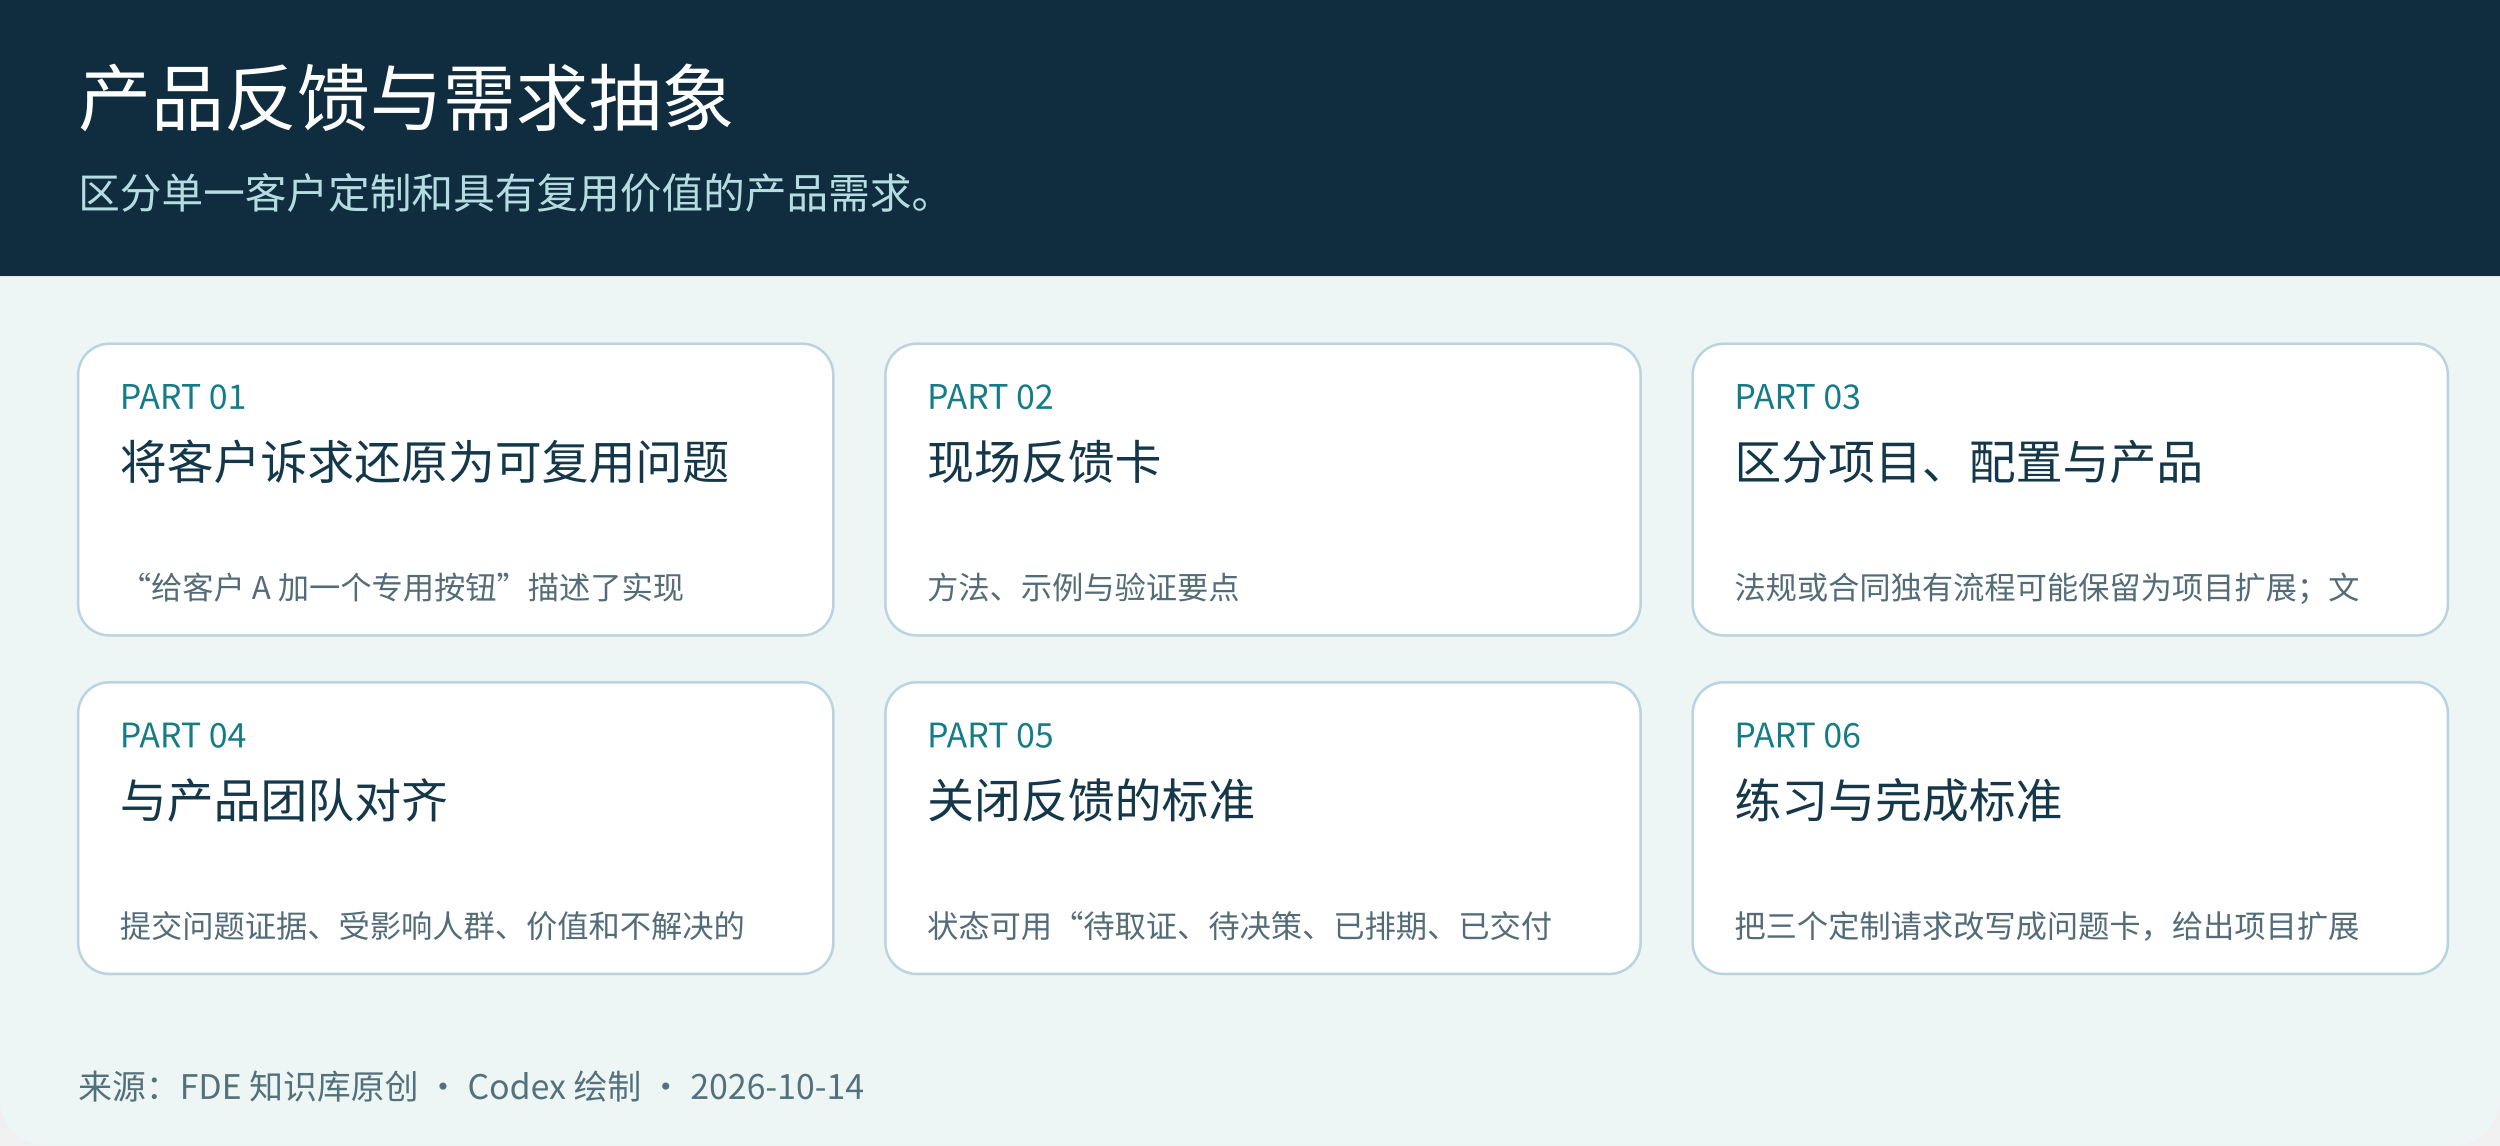
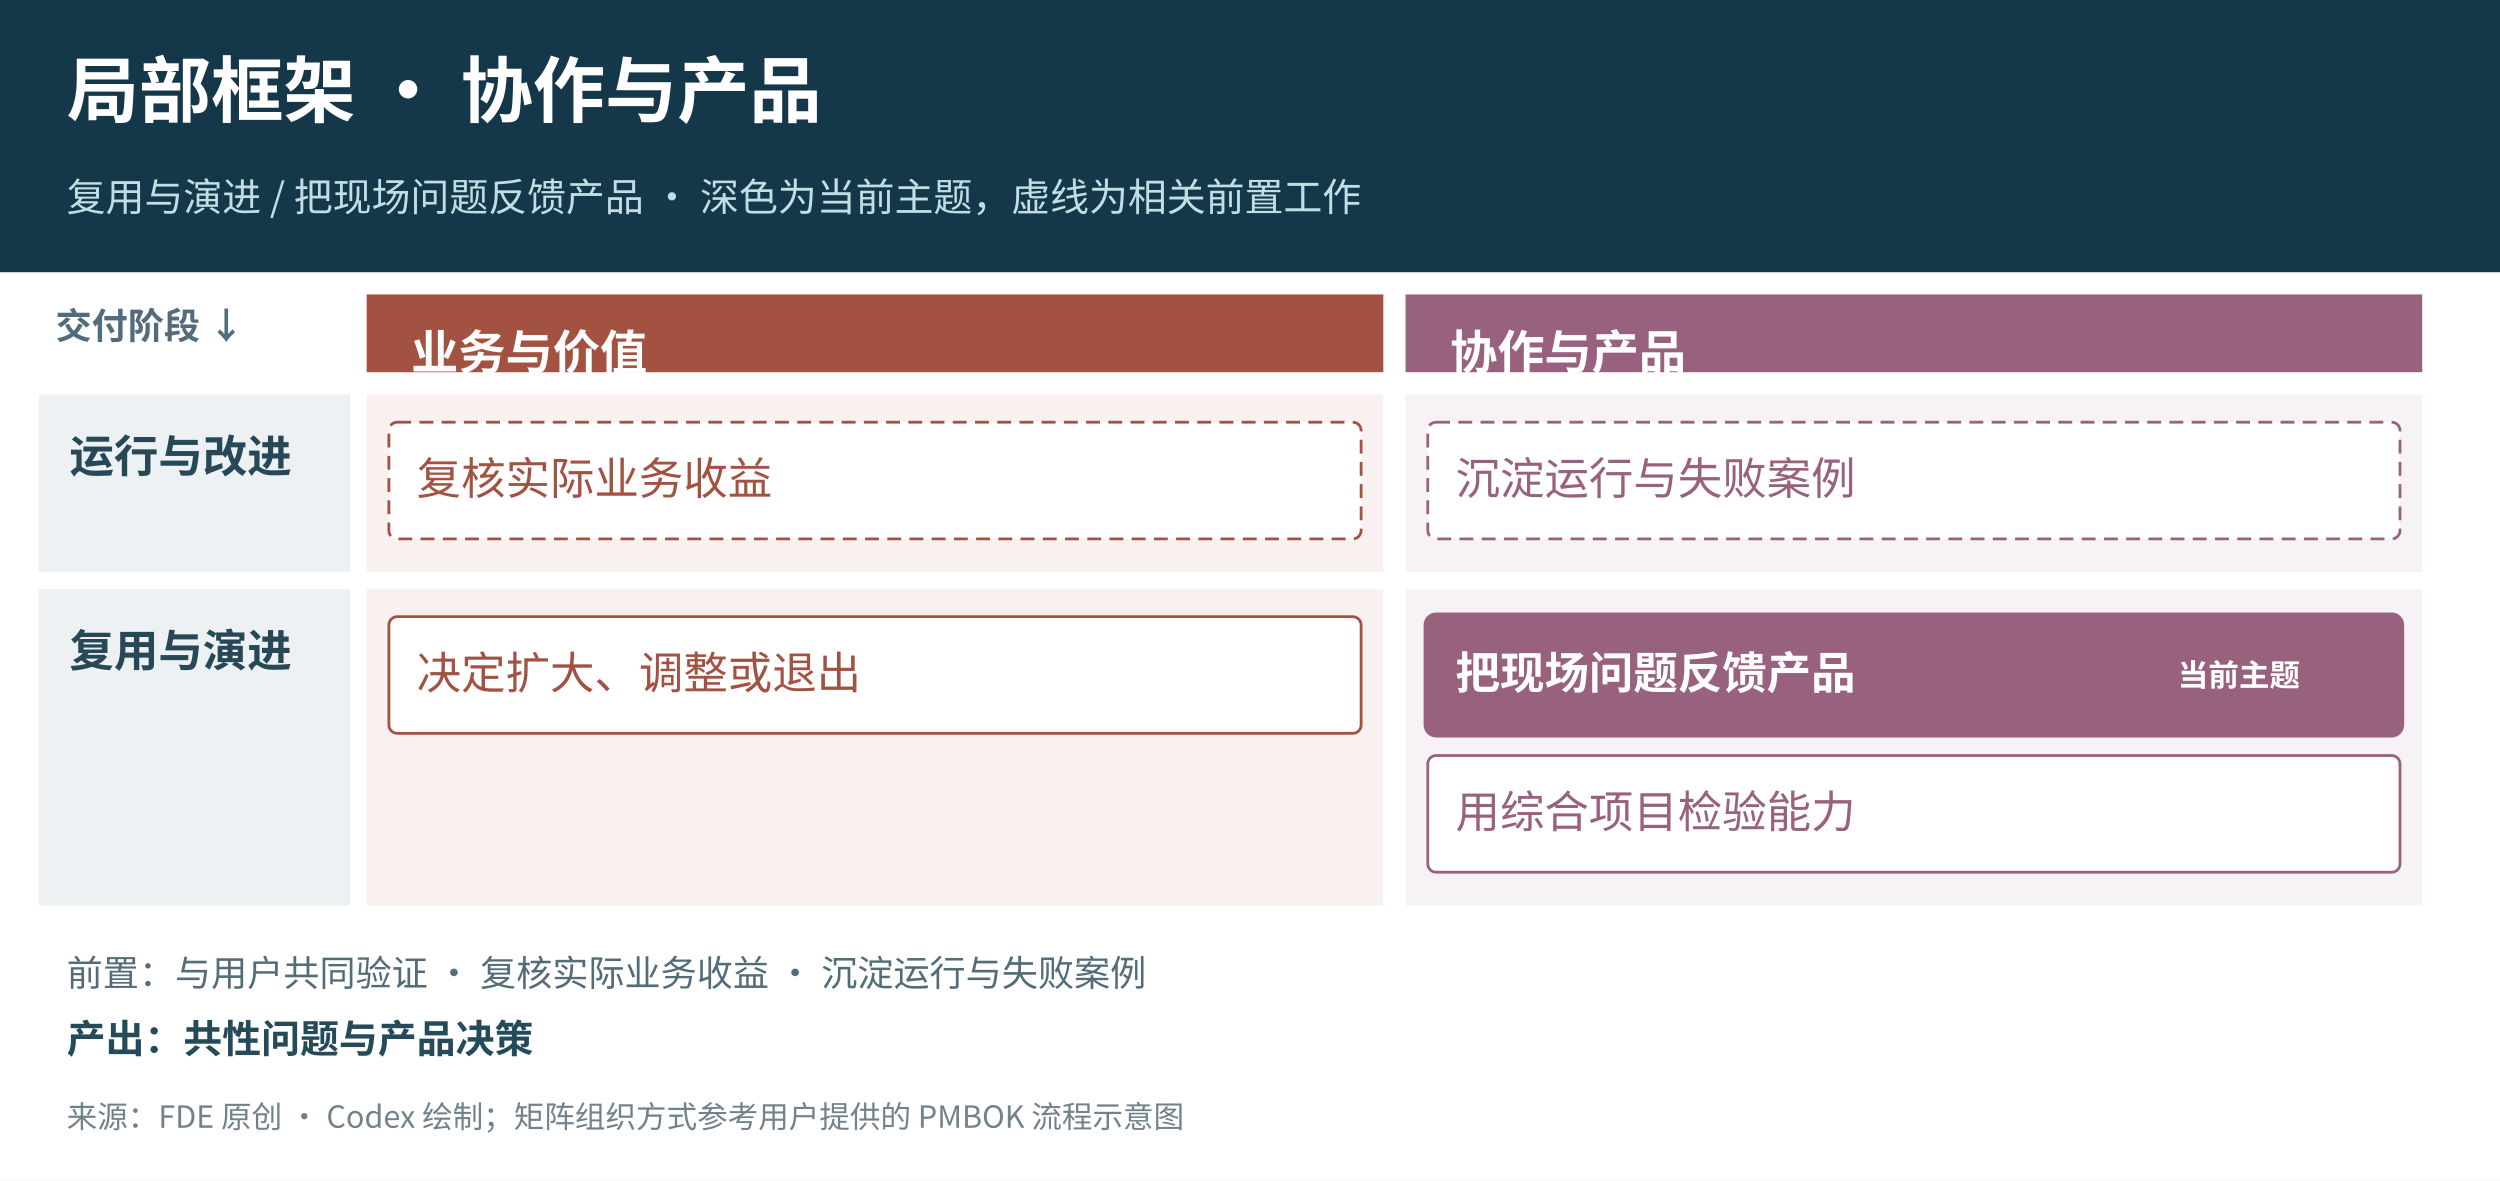
- <svg xmlns="http://www.w3.org/2000/svg" viewBox="0 0 960 440" role="img" aria-labelledby="title desc">
-   <rect width="960" height="440" rx="18" fill="#edf5f5" />
-   <path d="M0 0 H960 V106 H0" fill="#102d40" />
+ <svg xmlns="http://www.w3.org/2000/svg" viewBox="0 0 900 425" role="img" aria-labelledby="title desc">
+   <rect width="900" height="425" fill="#fff" />
  <g font-family="PingFang SC,Microsoft YaHei,Noto Sans CJK SC,sans-serif">
-     <text x="30" y="48" font-size="28" fill="#fff">产品反馈与需求抽象</text>
-     <text x="30" y="80" font-size="16" fill="#b5dce0">区分单一客户定制和具有复用价值的产品需求。</text>
-     <a href="/docs/product-feedback/#%E5%B0%86%E5%AE%A2%E6%88%B7%E8%AF%89%E6%B1%82%E8%BF%98%E5%8E%9F%E4%B8%BA%E5%8F%AF%E5%A4%8D%E7%94%A8%E9%97%AE%E9%A2%98">
-       <g>
-         <rect x="30" y="132" width="290" height="112" rx="12" fill="#fff" stroke="#b9d4dc" />
-         <text x="46" y="157" font-size="13" fill="#147c87">PART 01</text>
-         <text x="46" y="184" font-size="18" fill="#14384a">将客户诉求还原为可复用问题</text>
-         <text x="46" y="206" font-size="18" fill="#14384a" />
-         <text x="46" y="230" font-size="12" fill="#536c78">“给客户 A 加一个专用按钮”描述了实现</text>
+     <rect width="900" height="98" fill="#143849" />
+     <text x="24" y="42" font-size="26" fill="#fff" font-weight="700">局部框架 · 协作与产品</text>
+     <text x="24" y="76" font-size="14" fill="#c2dde4" font-weight="400">复用与演进 / 把现场问题反馈产品 · 深色为当前主题，虚线为相关前置工作</text>
+     <text x="20" y="122" font-size="13" fill="#526c7d" font-weight="600">交付阶段 ↓</text>
+     <rect x="132" y="106" width="366" height="28" fill="#a35242" />
+     <text x="148" y="133" font-size="17" fill="white" font-weight="650">业务与价值</text>
+     <rect x="506" y="106" width="366" height="28" fill="#98617e" />
+     <text x="522" y="133" font-size="17" fill="white" font-weight="650">协作与产品</text>
+     <rect x="14" y="142" width="112" height="64" fill="#edf1f4" />
+     <text x="25" y="170" font-size="16" fill="#274856" font-weight="650">运行与改进</text>
+     <rect x="132" y="142" width="366" height="64" fill="#f8f1f0" />
+     <a href="/docs/value-realization/#context-realized-value" aria-label="复核实际业务收益">
+       <g data-process="realized-value" data-current="false">
+         <rect x="140" y="152" width="350" height="42" rx="3" fill="#fff" stroke="#a35242" stroke-width="1" stroke-dasharray="5 3" />
+         <text x="150" y="178" font-size="16" fill="#a35242" font-weight="500">复核实际业务收益</text>
      </g>
    </a>
-     <a href="/docs/product-feedback/#%E7%8E%B0%E5%9C%BA%E5%8F%8D%E9%A6%88%E5%8D%A1">
-       <g>
-         <rect x="340" y="132" width="290" height="112" rx="12" fill="#fff" stroke="#b9d4dc" />
-         <text x="356" y="157" font-size="13" fill="#147c87">PART 02</text>
-         <text x="356" y="184" font-size="18" fill="#14384a">现场反馈卡</text>
-         <text x="356" y="206" font-size="18" fill="#14384a" />
-         <text x="356" y="230" font-size="12" fill="#536c78">方法、示例与验证要点</text>
+     <rect x="506" y="142" width="366" height="64" fill="#f7f2f5" />
+     <a href="/docs/cases-and-toolkit/#context-case-review" aria-label="沉淀运行与失败案例">
+       <g data-process="case-review" data-current="false">
+         <rect x="514" y="152" width="350" height="42" rx="3" fill="#fff" stroke="#98617e" stroke-width="1" stroke-dasharray="5 3" />
+         <text x="524" y="178" font-size="16" fill="#98617e" font-weight="500">沉淀运行与失败案例</text>
      </g>
    </a>
-     <a href="/docs/product-feedback/#%E5%8C%BA%E5%88%86%E9%A1%B9%E7%9B%AE%E9%85%8D%E7%BD%AE%E4%B8%8E%E4%BA%A7%E5%93%81">
-       <g>
-         <rect x="650" y="132" width="290" height="112" rx="12" fill="#fff" stroke="#b9d4dc" />
-         <text x="666" y="157" font-size="13" fill="#147c87">PART 03</text>
-         <text x="666" y="184" font-size="18" fill="#14384a">区分项目、配置与产品</text>
-         <text x="666" y="206" font-size="18" fill="#14384a" />
-         <text x="666" y="230" font-size="12" fill="#536c78">法规或合同独有流程可能保留为项目扩展；文</text>
+     <rect x="14" y="212" width="112" height="114" fill="#edf1f4" />
+     <text x="25" y="240" font-size="16" fill="#274856" font-weight="650">复用与演进</text>
+     <rect x="132" y="212" width="366" height="114" fill="#f8f1f0" />
+     <a href="/docs/commercial-scoping/#context-expansion" aria-label="决定扩大、调整或退出">
+       <g data-process="expansion" data-current="false">
+         <rect x="140" y="222" width="350" height="42" rx="3" fill="#fff" stroke="#a35242" stroke-width="1" />
+         <text x="150" y="248" font-size="16" fill="#a35242" font-weight="500">决定扩大、调整或退出</text>
      </g>
    </a>
-     <a href="/docs/product-feedback/#%E4%B8%8E%E4%BA%A7%E5%93%81%E5%9B%A2%E9%98%9F%E5%AF%B9%E9%BD%90">
-       <g>
-         <rect x="30" y="262" width="290" height="112" rx="12" fill="#fff" stroke="#b9d4dc" />
-         <text x="46" y="287" font-size="13" fill="#147c87">PART 04</text>
-         <text x="46" y="314" font-size="18" fill="#14384a">与产品团队对齐</text>
-         <text x="46" y="336" font-size="18" fill="#14384a" />
-         <text x="46" y="360" font-size="12" fill="#536c78">提交问题证据、受影响人群、价值和不解决的</text>
+     <rect x="506" y="212" width="366" height="114" fill="#f7f2f5" />
+     <a href="/docs/product-feedback/#context-product-feedback" aria-label="把现场问题反馈产品">
+       <g data-process="product-feedback" data-current="true">
+         <rect x="514" y="222" width="350" height="42" rx="3" fill="#98617e" stroke="#98617e" stroke-width="3" />
+         <text x="524" y="248" font-size="16" fill="#fff" font-weight="700">把现场问题反馈产品</text>
+         <text x="784" y="247" font-size="11" fill="#fff" font-weight="700">当前主题</text>
      </g>
    </a>
-     <a href="/docs/product-feedback/#%E5%85%B3%E9%97%AD%E5%8F%8D%E9%A6%88%E7%9A%84%E6%A0%87%E5%87%86">
-       <g>
-         <rect x="340" y="262" width="290" height="112" rx="12" fill="#fff" stroke="#b9d4dc" />
-         <text x="356" y="287" font-size="13" fill="#147c87">PART 05</text>
-         <text x="356" y="314" font-size="18" fill="#14384a">关闭反馈的标准</text>
-         <text x="356" y="336" font-size="18" fill="#14384a" />
-         <text x="356" y="360" font-size="12" fill="#536c78">状态可用“待取证、待决策、已排期、已交付</text>
+     <a href="/docs/capstone-project/#context-capstone" aria-label="用综合项目检验能力">
+       <g data-process="capstone" data-current="false">
+         <rect x="514" y="272" width="350" height="42" rx="3" fill="#fff" stroke="#98617e" stroke-width="1" />
+         <text x="524" y="298" font-size="16" fill="#98617e" font-weight="500">用综合项目检验能力</text>
      </g>
    </a>
-     <a href="/docs/product-feedback/#%E7%BB%83%E4%B9%A0%E4%B8%8E%E5%AE%8C%E6%88%90%E6%A0%87%E5%87%86">
-       <g>
-         <rect x="650" y="262" width="290" height="112" rx="12" fill="#fff" stroke="#b9d4dc" />
-         <text x="666" y="287" font-size="13" fill="#147c87">PART 06</text>
-         <text x="666" y="314" font-size="18" fill="#14384a">练习与完成标准</text>
-         <text x="666" y="336" font-size="18" fill="#14384a" />
-         <text x="666" y="360" font-size="12" fill="#536c78">把三个定制请求改写成问题卡，给出项目扩展</text>
-       </g>
-     </a>
-     <text x="30" y="422" font-size="13" fill="#53717b">来源：FDE 知识库原创 · Codex 绘制 · 2026-10-14</text>
+     <text x="24" y="355" font-size="13" fill="#526c78" font-weight="400">前置：与用户共同验证 · 复核实际业务收益 · 沉淀运行与失败案例</text>
+     <text x="24" y="379" font-size="14" fill="#254b5a" font-weight="650">产出：共性问题与产品决策</text>
+     <text x="24" y="406" font-size="11" fill="#71828b" font-weight="400">来源：FDE 原创 · Codex 绘制；矩阵组织方式参考用户提供的 PMBOK 流程示意图</text>
  </g>
</svg>
